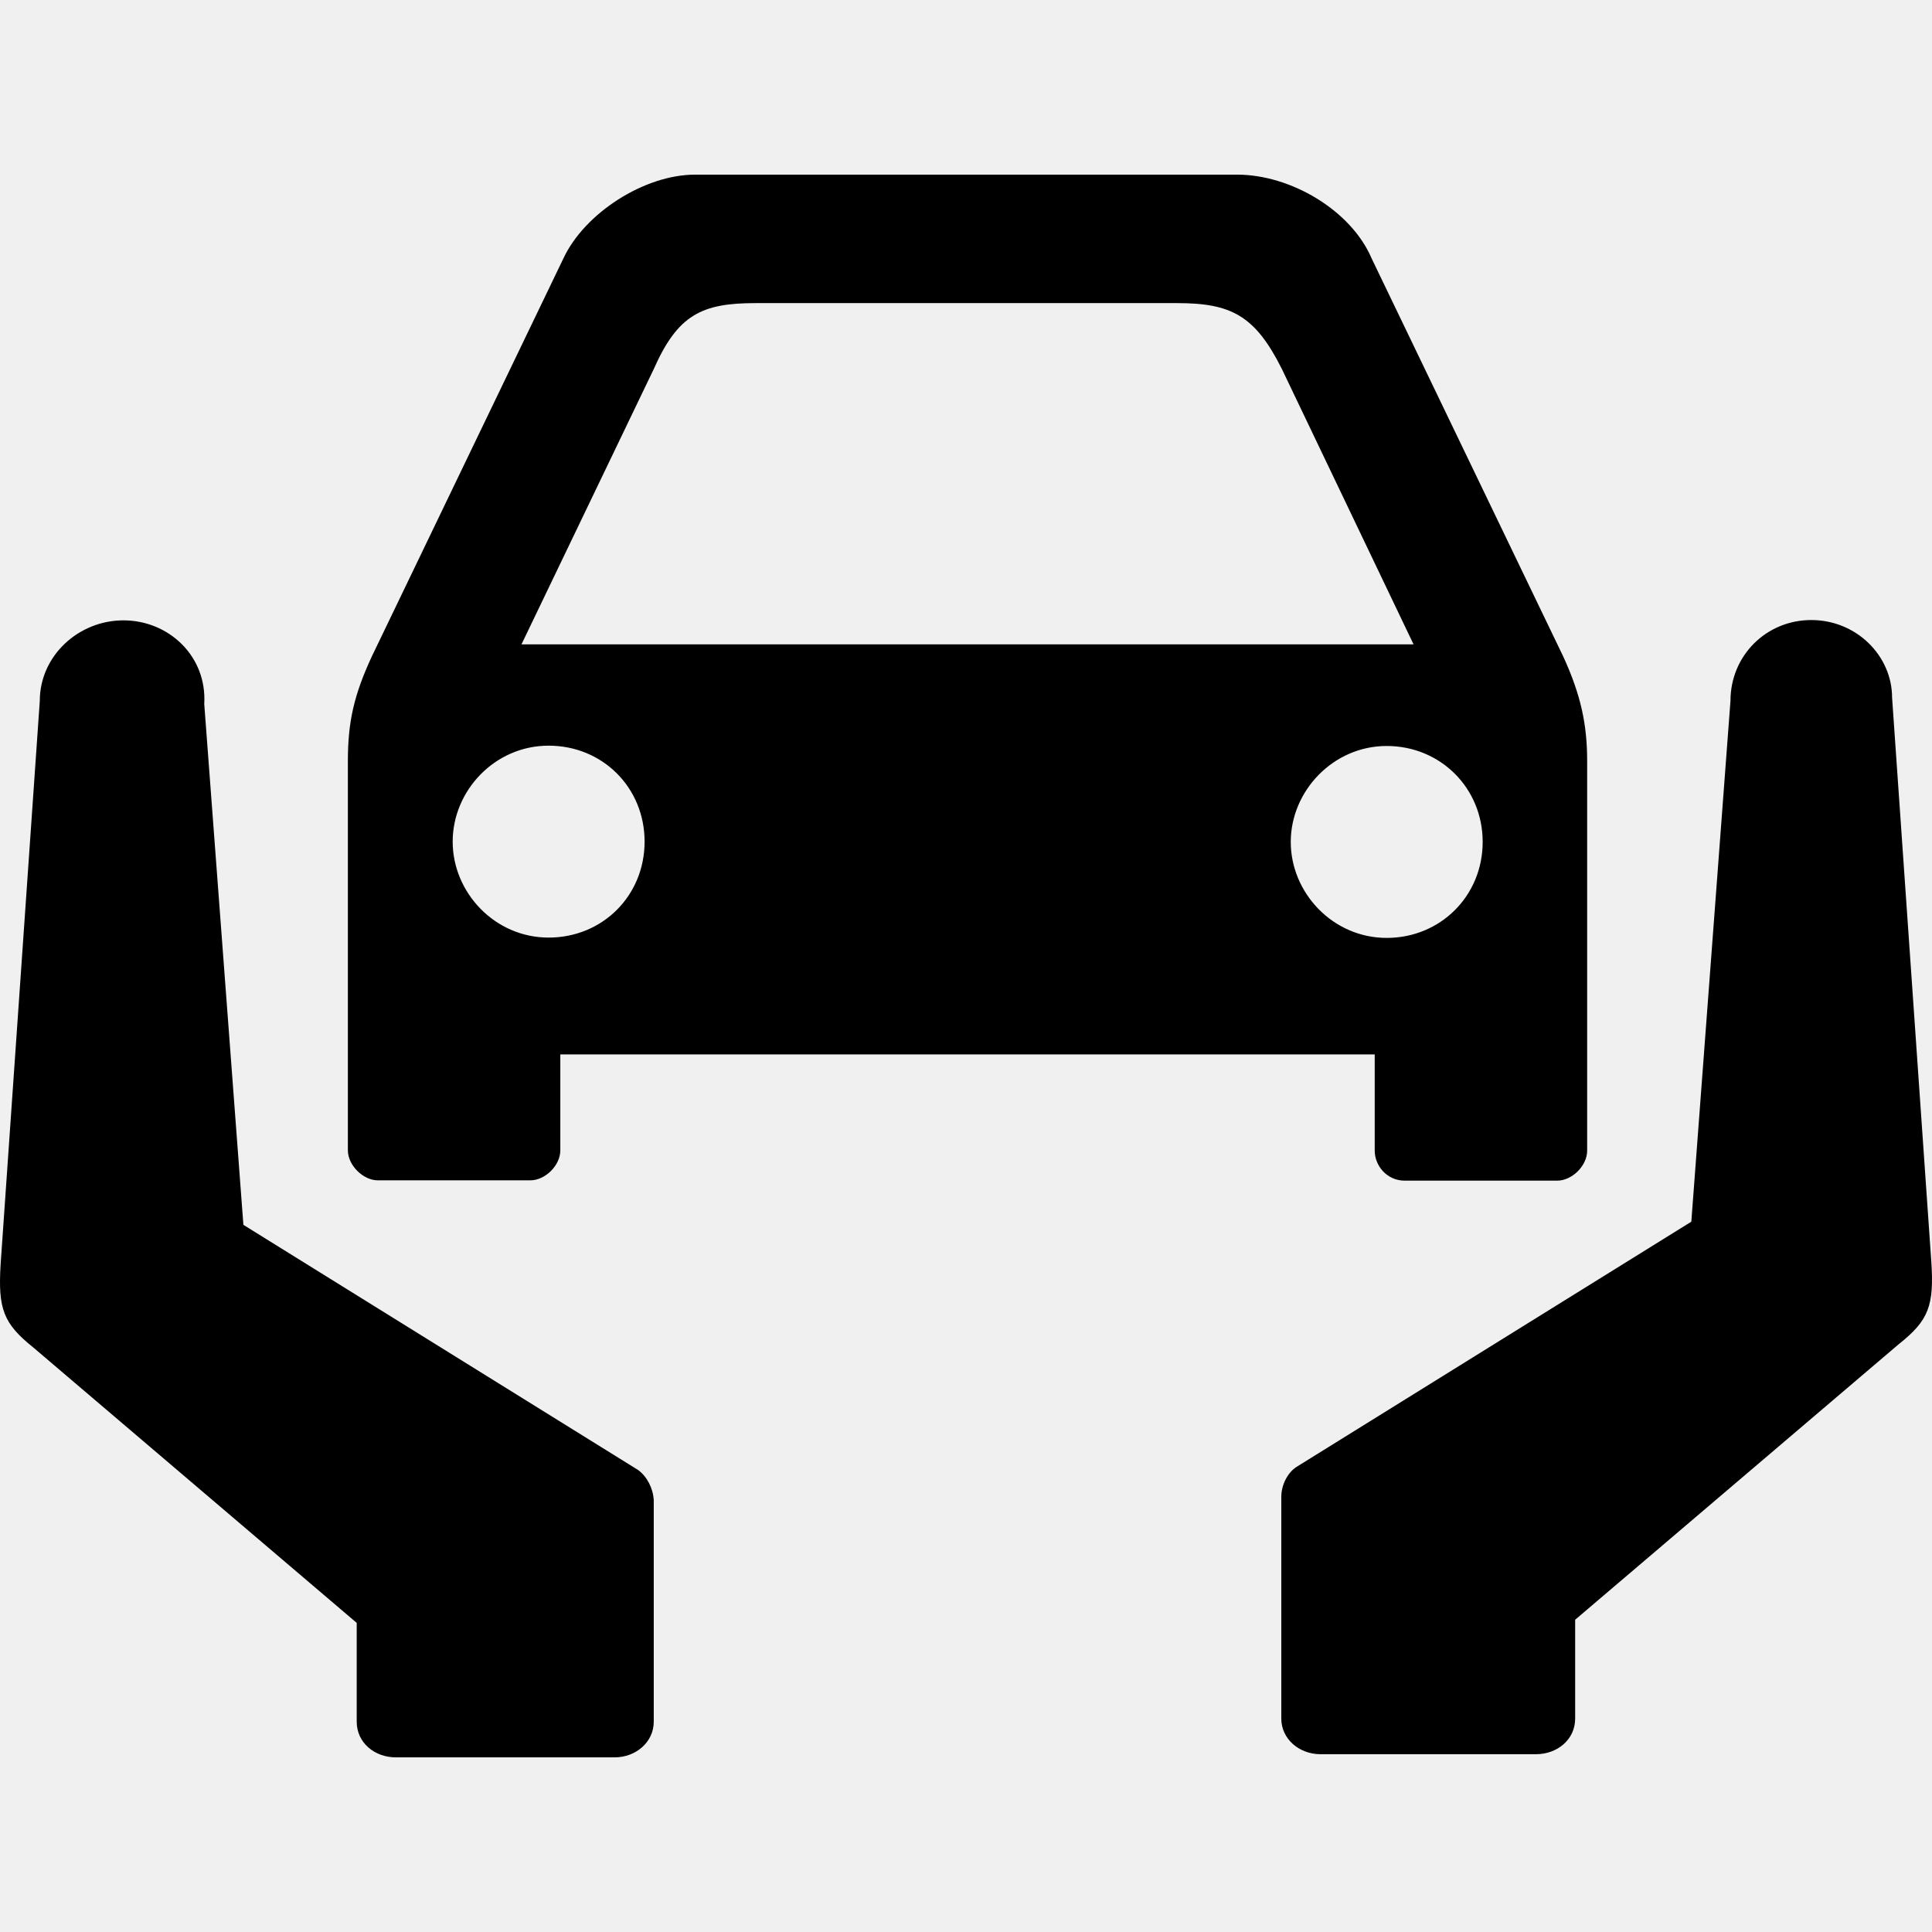
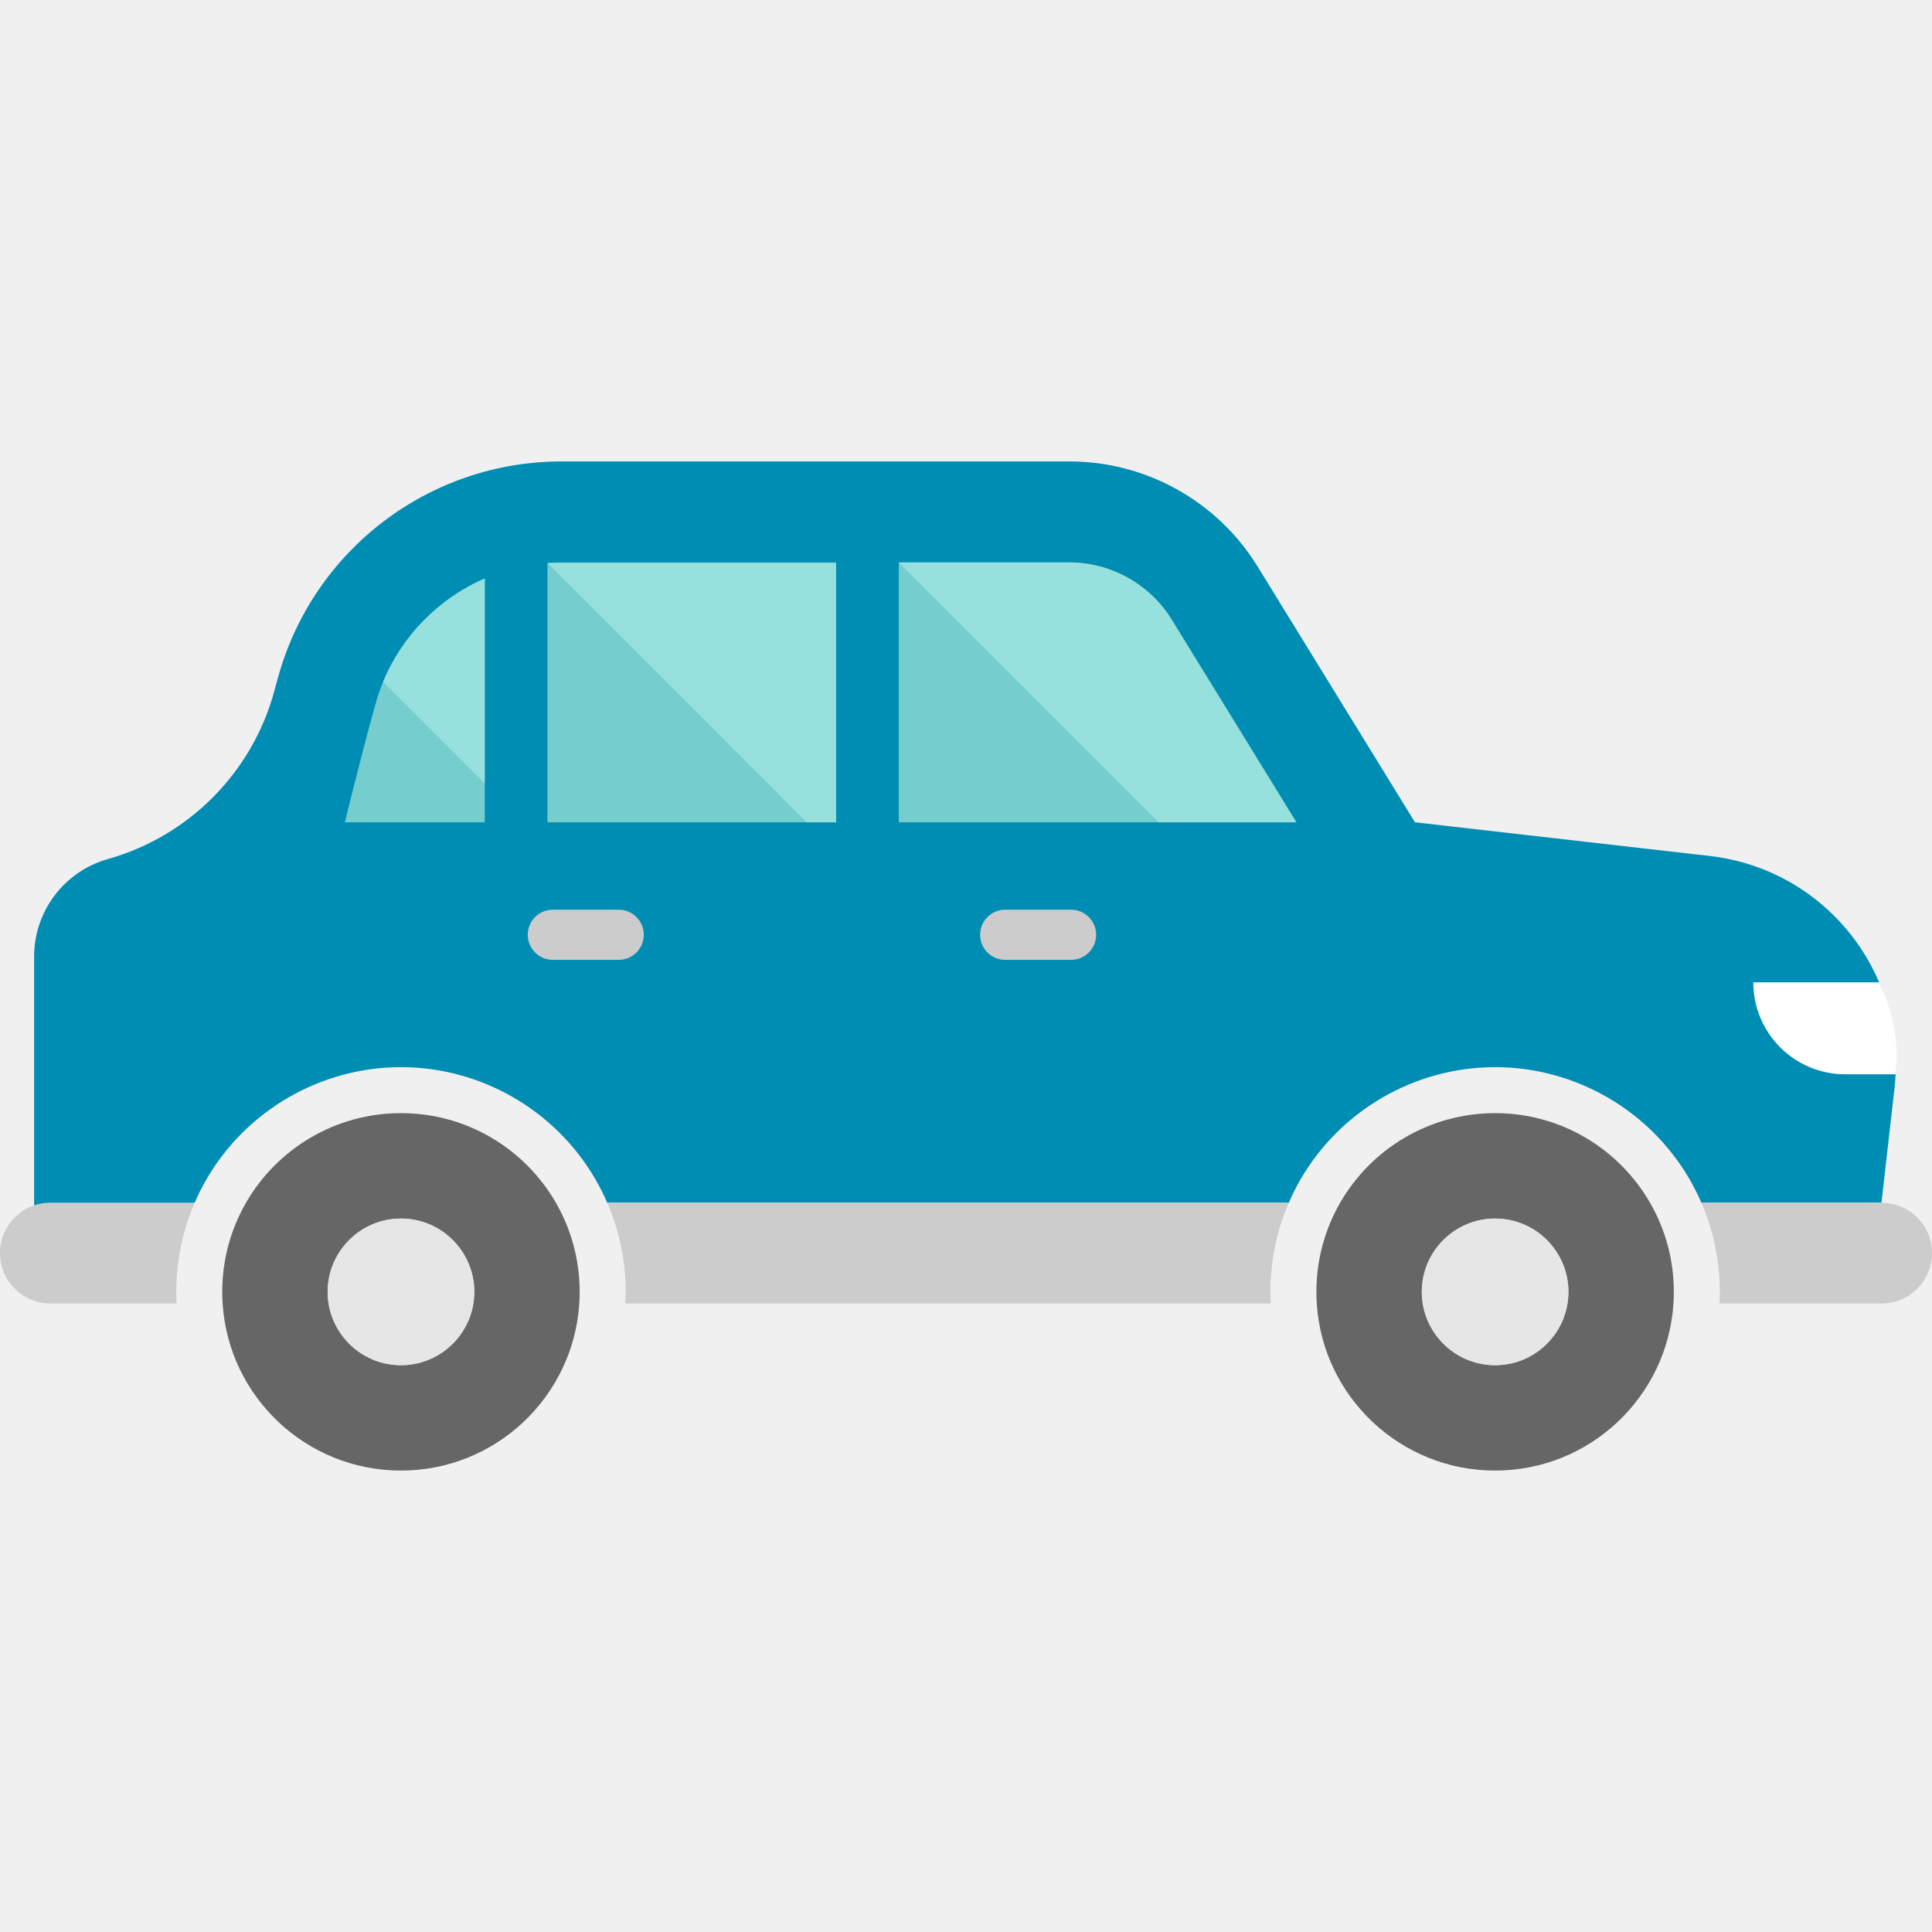
- <svg xmlns="http://www.w3.org/2000/svg" version="1.1" id="Capa_1" x="0px" y="0px" width="612.051px" height="612.051px" viewBox="0 0 612.051 612.051" style="enable-background:new 0 0 612.051 612.051;" xml:space="preserve">
+ <svg xmlns="http://www.w3.org/2000/svg" version="1.1" id="Layer_1" x="0px" y="0px" viewBox="0 0 462.2 462.2" style="enable-background:new 0 0 462.2 462.2;" xml:space="preserve">
  <g>
-     <path d="M601.406,425.926l-102.4,87.199v31.301c0,6.699-5.7,11.3-12.4,11.3h-68.3c-6.7,0-12.399-4.8-12.399-11.3v-70.2   c0-3.7,1.899-7.601,4.8-9.5l125.1-77.7l12.4-165c0-14.3,11.3-25.6,25.6-25.6s25.601,11.3,25.601,24.6l12.399,178.3   C612.806,413.726,611.006,418.325,601.406,425.926z M110.206,364.426v-14.301v-109c0-12.4,1.9-20.9,7.6-33.2l60.7-126.1   c6.7-14.3,25.6-26.5,41.7-26.5h171.7c17,0,36.1,11.3,42.6,26.5l60.7,126.1c5.7,12.4,7.6,21.8,7.6,33.2v109.1v14.3   c0,4.8-4.8,9.5-9.5,9.5h-48.3c-5.7,0-9.5-4.8-9.5-9.5v-14.3v-16.2h-258v16.1v14.301c0,4.8-4.8,9.5-9.5,9.5h-48.3   C115.006,373.926,110.206,369.125,110.206,364.426z M439.306,236.325c-17,0-30.399,14.3-30.399,30.4c0,16.1,13.3,30.4,30.399,30.4   c17,0,30.4-13.3,30.4-30.4C469.706,249.625,456.306,236.325,439.306,236.325z M165.206,204.125h282.6l-41.7-87.2   c-8.5-17-16.1-20.9-33.199-20.9H239.306c-17,0-24.6,3.7-32.2,20.9L165.206,204.125z M143.406,266.625c0,16.1,13.3,30.4,30.4,30.4   c17.1,0,30.4-13.3,30.4-30.4s-13.3-30.4-30.4-30.4C156.706,236.226,143.406,250.525,143.406,266.625z M202.206,465.726l-125.1-77.7   l-12.4-165c0.9-15.2-11.3-26.5-25.6-26.5c-14.3,0-26.5,11.3-26.5,25.5l-12.4,178.4c-0.9,14.3,0.9,18.899,10.4,26.5l102.4,87.199   v31.301c0,6.699,5.7,11.3,12.4,11.3h69.3c6.7,0,12.4-4.8,12.4-11.3v-70.2C206.906,471.525,205.006,467.825,202.206,465.726z" />
+     <path style="fill:#008DB3;" d="M449.557,235.01c-6.85-16.07-21.91-28.1-40.51-30.23l-70.54-8.06l-37.63-61.16   c-9.62-15.64-26.67-25.17-45.03-25.17h-121.5c-31.66,0-59.43,21.15-67.83,51.68l-0.95,3.45c-2.66,9.69-7.77,18.32-14.62,25.21   c-6.85,6.9-15.46,12.05-25.12,14.78c-10.44,2.94-17.66,12.47-17.66,23.31v67.883l38.41-8.983c0.81-1.88,1.73-3.71,2.75-5.49   c9.59-16.61,27.44-26.93,46.6-26.93s37,10.32,46.58,26.93c1.02,1.78,1.95,3.61,2.75,5.49h163.08c0.79-1.86,1.7-3.67,2.71-5.43   c9.58-16.65,27.45-26.99,46.64-26.99c19.16,0,37,10.32,46.58,26.93c1.02,1.78,1.95,3.61,2.75,5.49h42.82l0.27,0.03l3.12-27.4   c0.13-1.12,0.22-2.23,0.27-3.34C453.867,249.25,452.437,241.77,449.557,235.01z" />
+     <path style="fill:#CCCCCC;" d="M462.2,299.792L462.2,299.792c0,6.654-5.394,12.048-12.048,12.048h-38.795   c0.05-0.92,0.08-1.85,0.08-2.78c0-7.37-1.51-14.65-4.42-21.34l43.142,0.024C456.81,287.747,462.2,293.14,462.2,299.792z" />
+     <path style="fill:#666666;" d="M400.437,309.06c0,0.93-0.03,1.86-0.09,2.78c-1.43,22.31-19.98,39.97-42.66,39.97   c-22.69,0-41.24-17.66-42.67-39.97c-0.06-0.92-0.09-1.85-0.09-2.78c0-7.75,2.06-15.02,5.66-21.29   c7.38-12.83,21.23-21.47,37.1-21.47c15.84,0,29.67,8.62,37.05,21.42C398.367,294,400.437,301.29,400.437,309.06z M375.217,309.06   c0-9.67-7.86-17.54-17.53-17.54c-9.68,0-17.54,7.87-17.54,17.54s7.86,17.54,17.54,17.54   C367.357,326.6,375.217,318.73,375.217,309.06z" />
+     <path style="fill:#E6E6E6;" d="M357.687,291.52c9.67,0,17.53,7.87,17.53,17.54s-7.86,17.54-17.53,17.54   c-9.68,0-17.54-7.87-17.54-17.54C340.147,299.39,348.007,291.52,357.687,291.52z" />
+     <path style="fill:#CCCCCC;" d="M303.927,309.06c0,0.93,0.03,1.87,0.08,2.78h-154.41c0.05-0.93,0.08-1.86,0.08-2.78   c0-7.37-1.51-14.65-4.42-21.34h163.08C305.437,294.43,303.927,301.7,303.927,309.06z" />
+     <path style="fill:#76CDCE;" d="M115.967,138.39v58.33h-33.47c0,0,3.9-15.83,6.37-24.79l0.95-3.45c0.5-1.83,1.11-3.6,1.82-5.32   C96.257,151.94,105.097,143.12,115.967,138.39z" />
+     <path style="fill:#76CDCE;" d="M200.027,134.55v62.17h-69.06v-62.04c1.12-0.09,2.25-0.13,3.38-0.13L200.027,134.55L200.027,134.55z   " />
+     <path style="fill:#76CDCE;" d="M310.137,196.72h-95.11v-62.17h40.82c9.89,0,19.27,5.24,24.45,13.67L310.137,196.72z" />
+     <path style="fill:#666666;" d="M138.587,311.84c-1.43,22.31-19.98,39.97-42.66,39.97c-22.69,0-41.24-17.66-42.67-39.97   c-0.06-0.92-0.09-1.85-0.09-2.78c0-7.77,2.07-15.06,5.69-21.34c7.39-12.8,21.22-21.42,37.07-21.42c15.84,0,29.67,8.62,37.05,21.42   c3.63,6.28,5.7,13.57,5.7,21.34C138.677,309.99,138.647,310.92,138.587,311.84z M113.467,309.06c0-9.67-7.87-17.54-17.54-17.54   c-9.68,0-17.54,7.87-17.54,17.54s7.86,17.54,17.54,17.54C105.597,326.6,113.467,318.73,113.467,309.06z" />
+     <path style="fill:#E6E6E6;" d="M95.927,291.52c9.67,0,17.54,7.87,17.54,17.54s-7.87,17.54-17.54,17.54   c-9.68,0-17.54-7.87-17.54-17.54C78.387,299.39,86.247,291.52,95.927,291.52z" />
+     <path style="fill:#CCCCCC;" d="M42.167,309.06c0,0.93,0.03,1.86,0.08,2.78H12.06C5.399,311.84,0,306.441,0,299.78l0,0   c0-6.661,5.399-12.06,12.06-12.06h34.517C43.677,294.42,42.167,301.69,42.167,309.06z" />
+     <path style="fill:#CCCCCC;" d="M256.236,229.631h-15.76c-3.313,0-6-2.686-6-6s2.687-6,6-6h15.76c3.313,0,6,2.686,6,6   S259.55,229.631,256.236,229.631z" />
+     <path style="fill:#CCCCCC;" d="M148.017,229.631h-15.76c-3.313,0-6-2.686-6-6s2.687-6,6-6h15.76c3.313,0,6,2.686,6,6   S151.33,229.631,148.017,229.631z" />
+     <path style="fill:#FFFFFF;" d="M453.497,257.01h-12.05c-12.15,0-22-9.85-22-22l0,0h30.11   C452.867,242.245,454.367,249.37,453.497,257.01z" />
+     <polygon style="fill:#96E0DE;" points="200.027,134.68 200.027,196.72 192.997,196.72 130.967,134.68  " />
+     <path style="fill:#96E0DE;" d="M310.137,196.72h-32.94l-62.17-62.17h40.82c9.89,0,19.27,5.24,24.45,13.67L310.137,196.72z" />
+     <path style="fill:#96E0DE;" d="M115.967,138.39v49.1l-24.33-24.33C96.257,151.94,105.097,143.12,115.967,138.39z" />
  </g>
  <g>
</g>
  <g>
</g>
  <g>
</g>
  <g>
</g>
  <g>
</g>
  <g>
</g>
  <g>
</g>
  <g>
</g>
  <g>
</g>
  <g>
</g>
  <g>
</g>
  <g>
</g>
  <g>
</g>
  <g>
</g>
  <g>
</g>
</svg>
